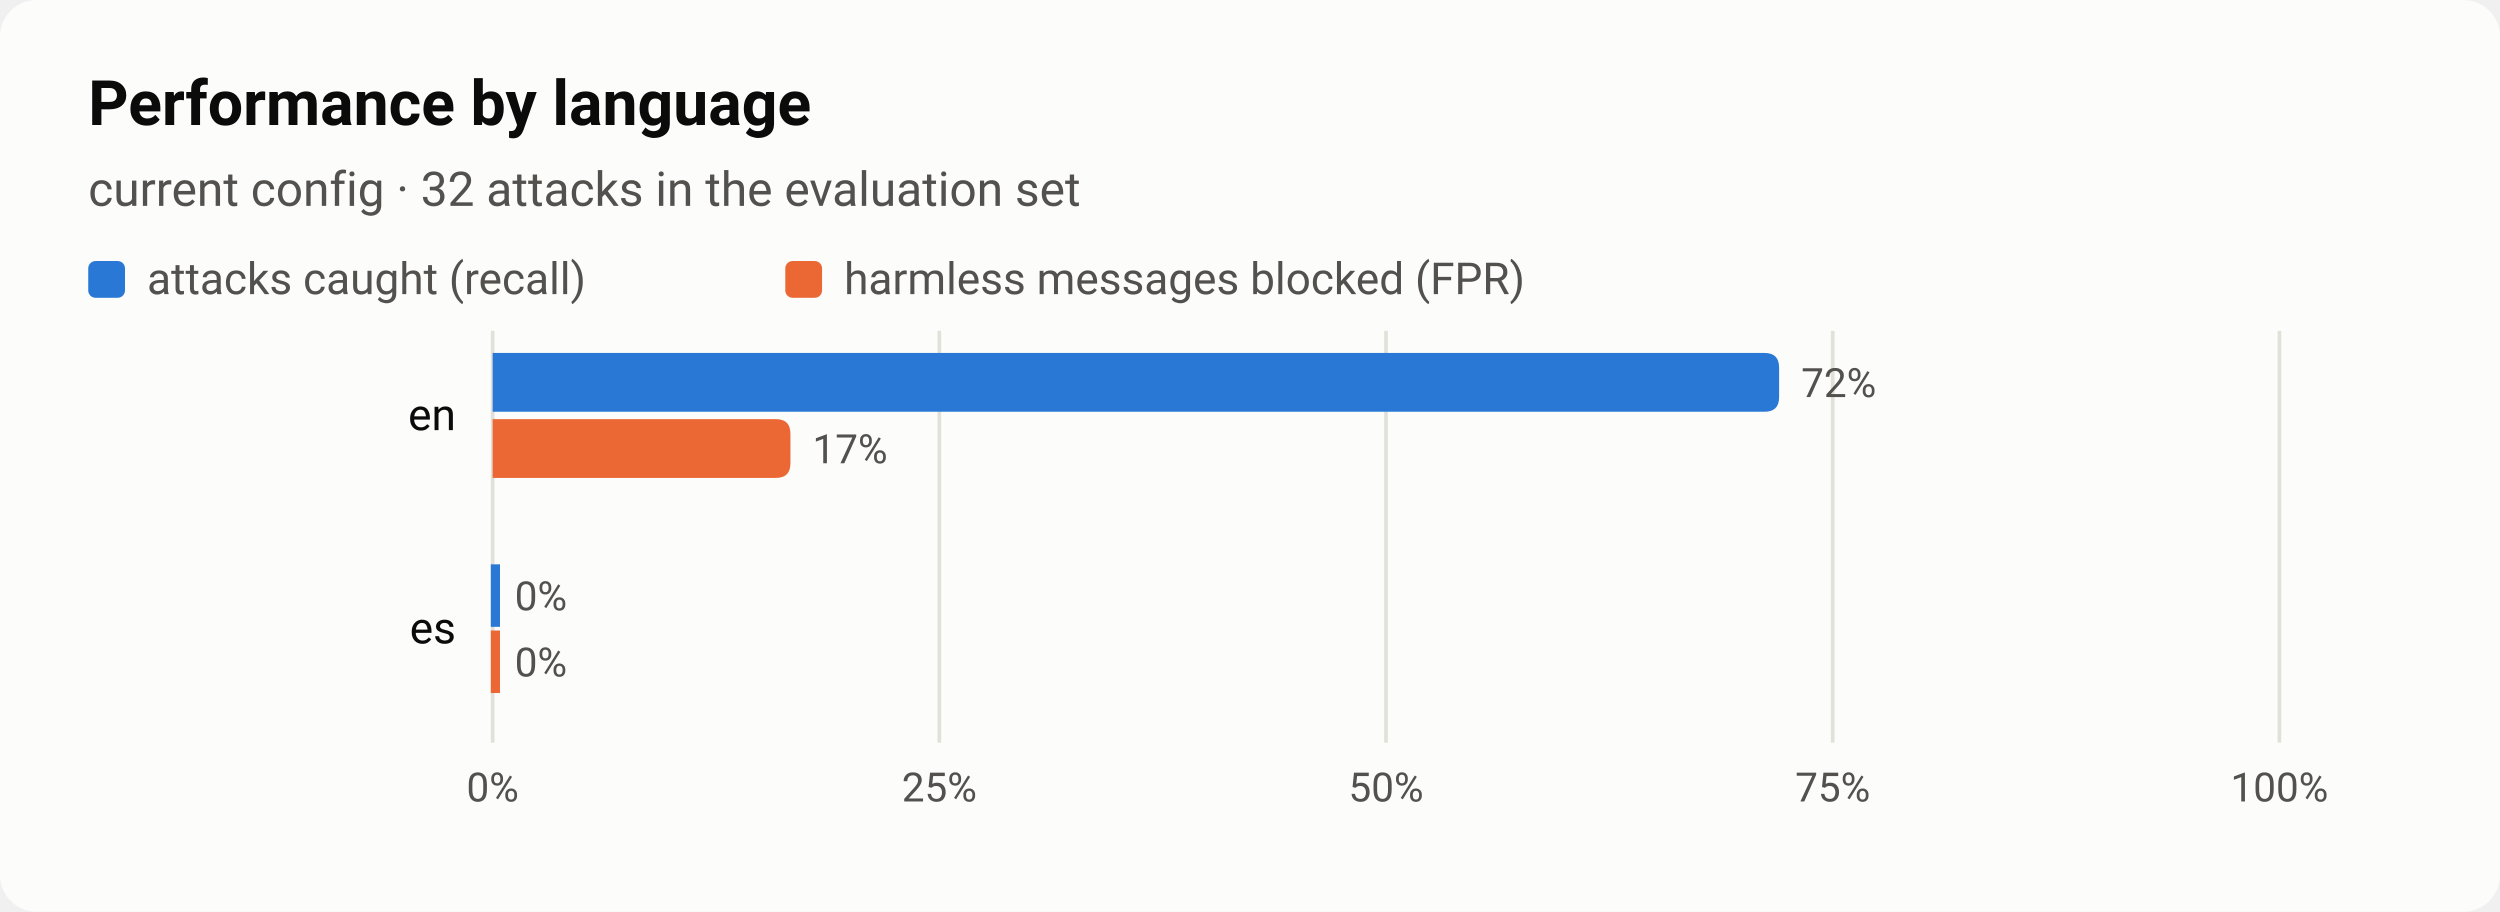
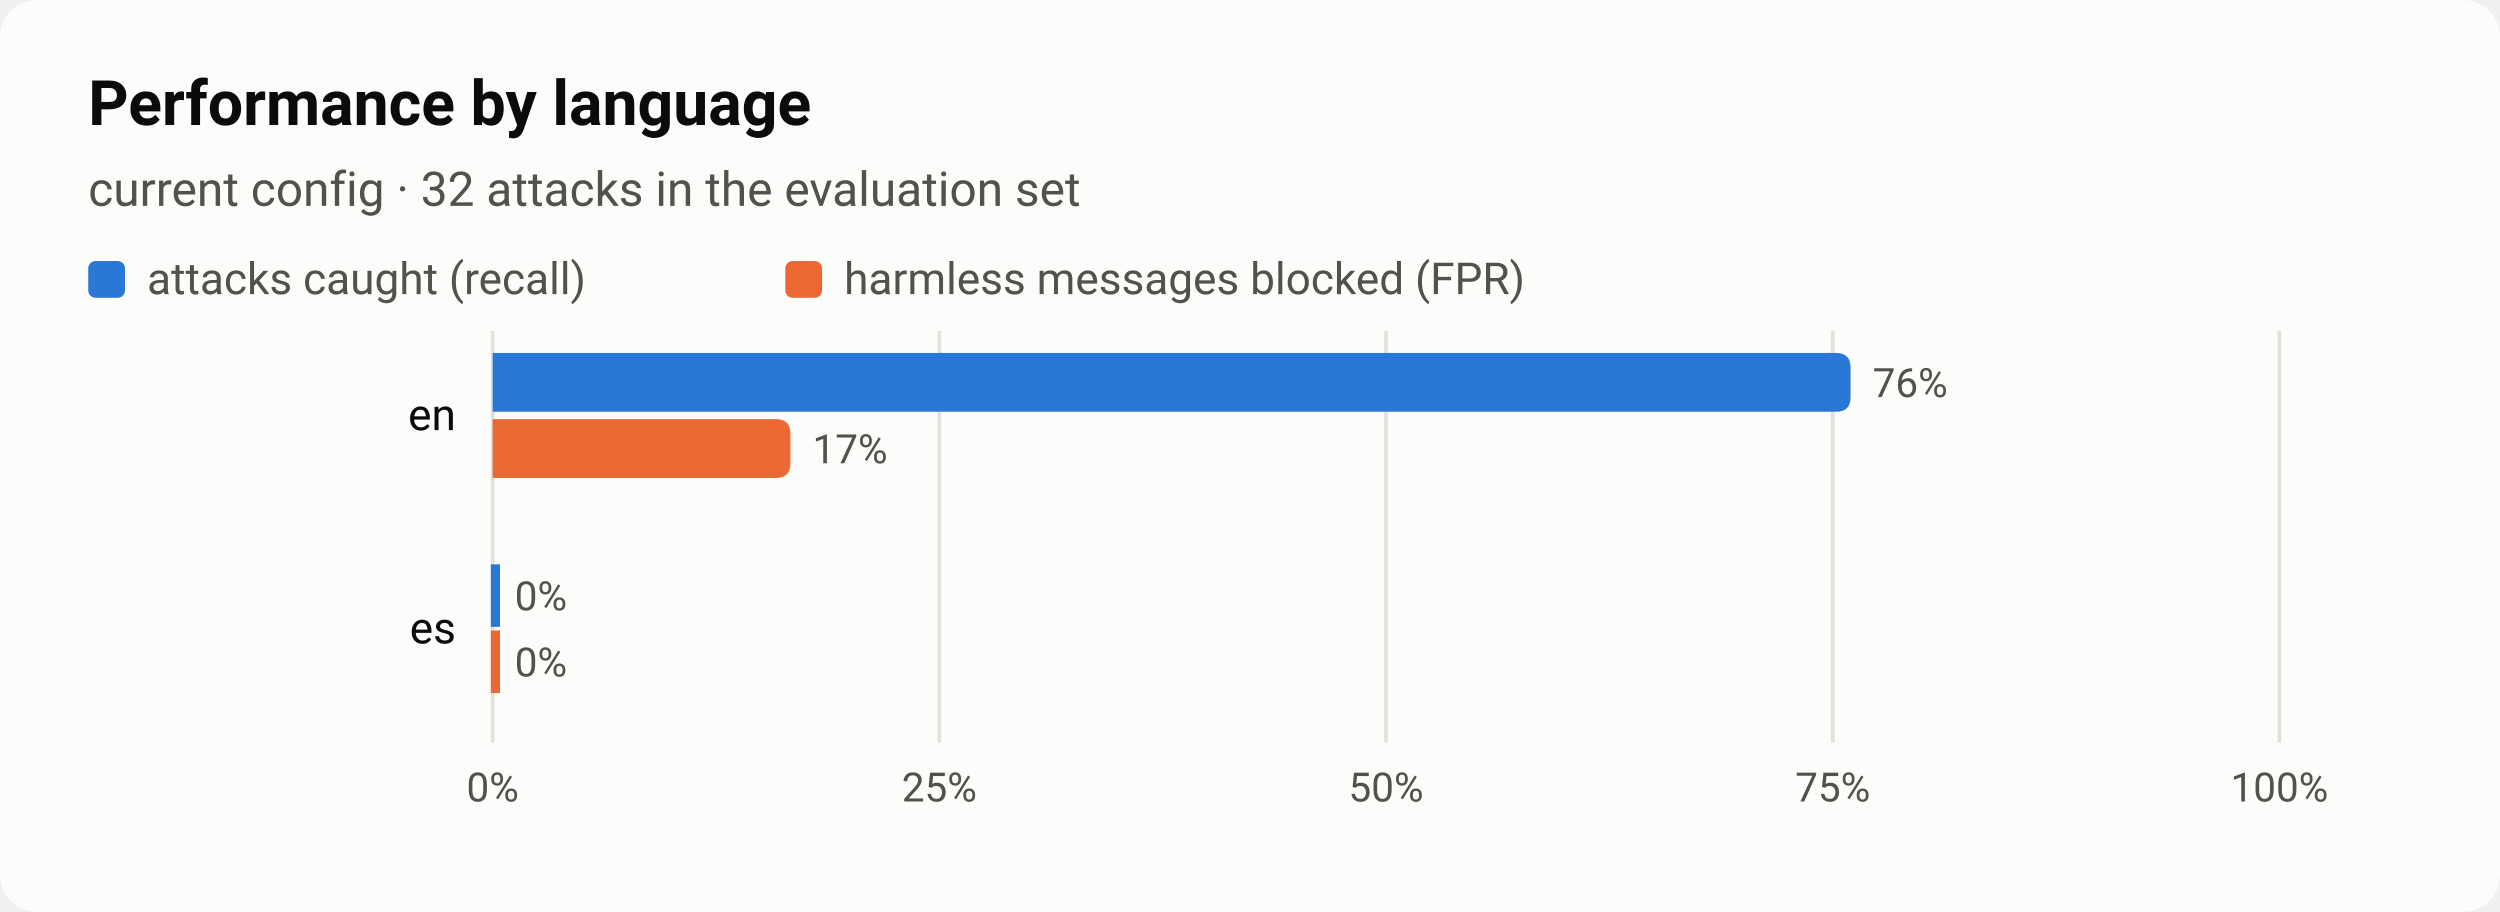
<svg xmlns="http://www.w3.org/2000/svg" viewBox="0 0 680 248" width="100%" role="img" aria-label="Performance by language">
  <style>
  .bg{fill:#fcfcfb}.t1{fill:#0b0b0b}.t2{fill:#52514e}.grid{stroke:#e1e0d9}
  .s1{fill:#2a78d6;stroke:#2a78d6}.s2{fill:#eb6834;stroke:#eb6834}.ring{stroke:#fcfcfb}
  .l1{fill:none;stroke:#2a78d6}.l2{fill:none;stroke:#eb6834}
  .ref{stroke:#8a8983}
  text{font-family:system-ui,-apple-system,'Segoe UI',Roboto,sans-serif}
  @media (prefers-color-scheme:dark){
    .bg{fill:#1a1a19}.t1{fill:#ffffff}.t2{fill:#c3c2b7}.grid{stroke:#2c2c2a}
    .s1{fill:#3987e5;stroke:#3987e5}.s2{fill:#d95926;stroke:#d95926}.ring{stroke:#1a1a19}
    .l1{stroke:#3987e5}.l2{stroke:#d95926}
    .ref{stroke:#8a8983}
  }
</style>
  <rect class="bg" width="680" height="248" rx="10" />
  <text class="t1" x="24" y="34" font-size="17" font-weight="650">Performance by language</text>
  <text class="t2" x="24" y="56" font-size="13">current config · 32 attacks in the evaluation set</text>
  <rect class="s1" x="24" y="71" width="10" height="10" rx="2" stroke-width="0" />
  <text class="t2" x="40" y="80" font-size="12">attacks caught (recall)</text>
  <rect class="s2" x="213.6" y="71" width="10" height="10" rx="2" stroke-width="0" />
  <text class="t2" x="229.6" y="80" font-size="12">harmless messages blocked (FPR)</text>
  <line class="grid" x1="134.0" x2="134.0" y1="90" y2="202" stroke-width="1" />
  <text class="t2" x="134.0" y="218" font-size="11" text-anchor="middle">0%</text>
  <line class="grid" x1="255.5" x2="255.5" y1="90" y2="202" stroke-width="1" />
  <text class="t2" x="255.5" y="218" font-size="11" text-anchor="middle">25%</text>
  <line class="grid" x1="377.0" x2="377.0" y1="90" y2="202" stroke-width="1" />
  <text class="t2" x="377.0" y="218" font-size="11" text-anchor="middle">50%</text>
  <line class="grid" x1="498.5" x2="498.5" y1="90" y2="202" stroke-width="1" />
  <text class="t2" x="498.5" y="218" font-size="11" text-anchor="middle">75%</text>
  <line class="grid" x1="620.0" x2="620.0" y1="90" y2="202" stroke-width="1" />
  <text class="t2" x="620.0" y="218" font-size="11" text-anchor="middle">100%</text>
  <text class="t1" x="124" y="117" font-size="12" text-anchor="end">en</text>
-   <path class="s1" d="M134,96 H479.92 Q483.92,96 483.92,100 V108 Q483.92,112 479.92,112 H134 Z" stroke-width="0" />
-   <text class="t2" x="489.92" y="108" font-size="11">72%</text>
+   <path class="s1" d="M134,96 H499.36 Q503.36,96 503.36,100 V108 Q503.36,112 499.36,112 H134 Z" stroke-width="0" />
+   <text class="t2" x="509.36" y="108" font-size="11">76%</text>
  <path class="s2" d="M134,114 H211.0 Q215.0,114 215.0,118 V126 Q215.0,130 211.0,130 H134 Z" stroke-width="0" />
  <text class="t2" x="221.0" y="126" font-size="11">17%</text>
  <text class="t1" x="124" y="175" font-size="12" text-anchor="end">es</text>
  <rect class="s1" x="134" y="154" width="1.5" height="16" />
  <text class="t2" x="140" y="166" font-size="11">0%</text>
  <rect class="s2" x="134" y="172" width="1.5" height="16" />
  <text class="t2" x="140" y="184" font-size="11">0%</text>
</svg>
